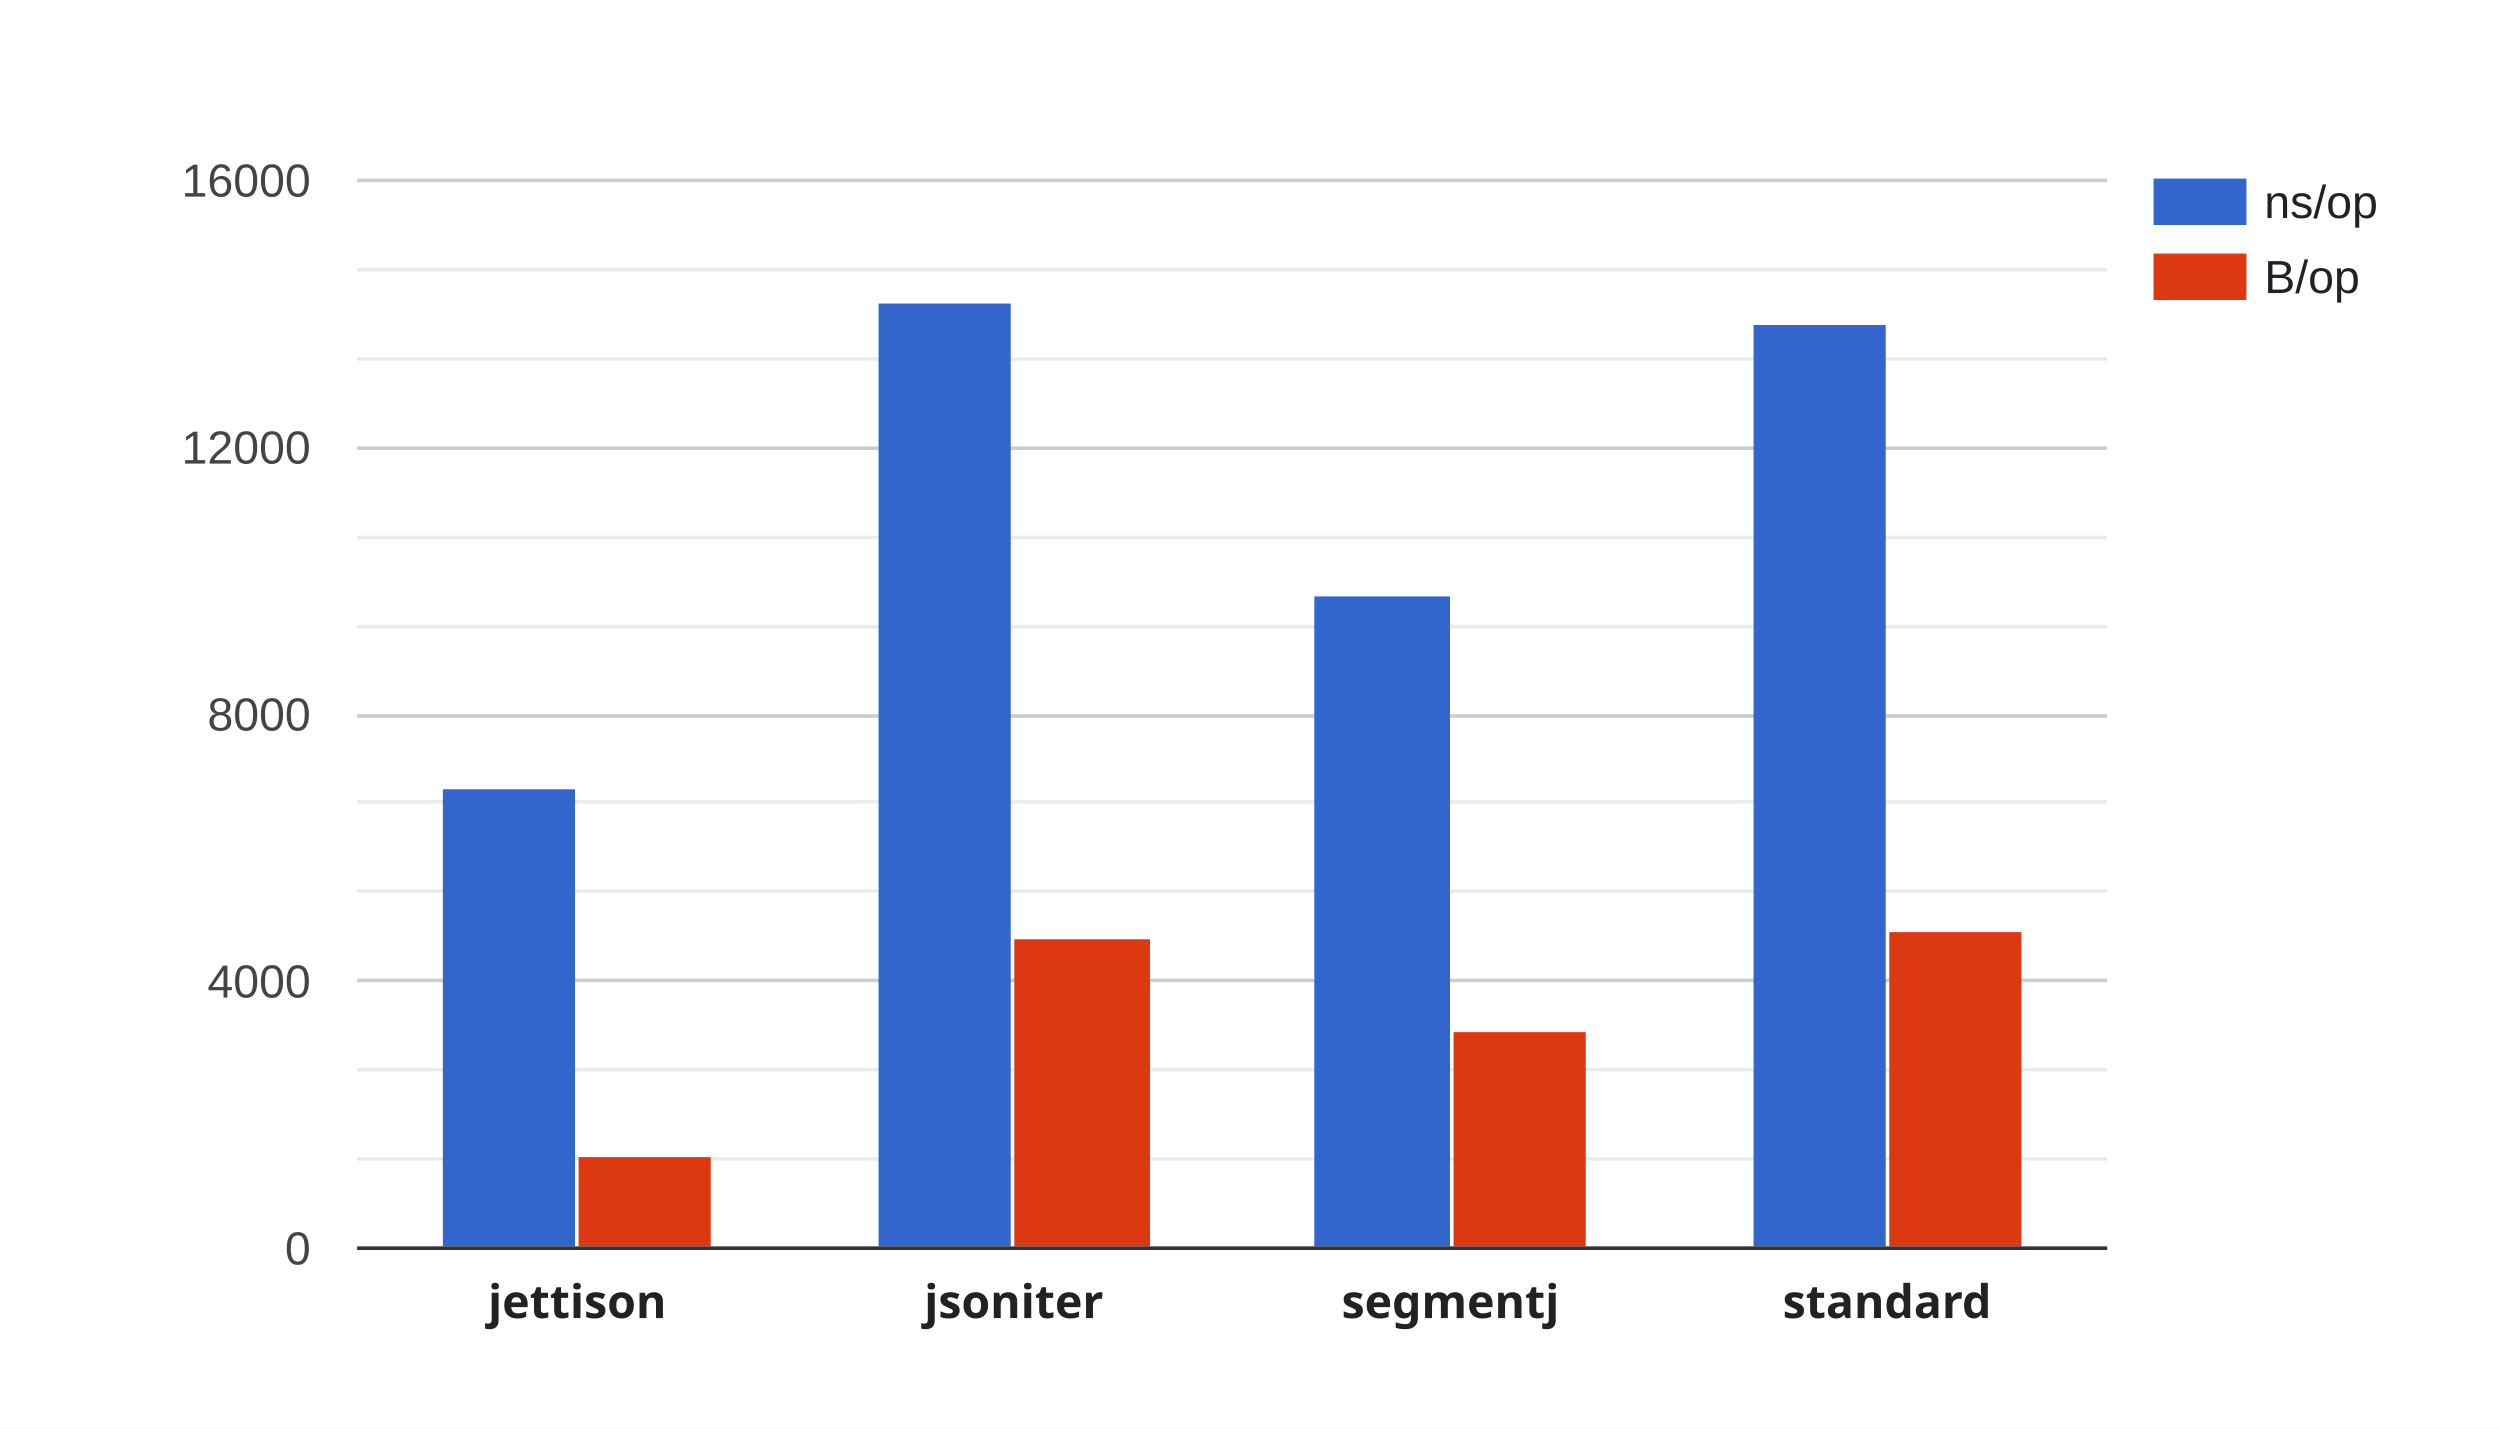
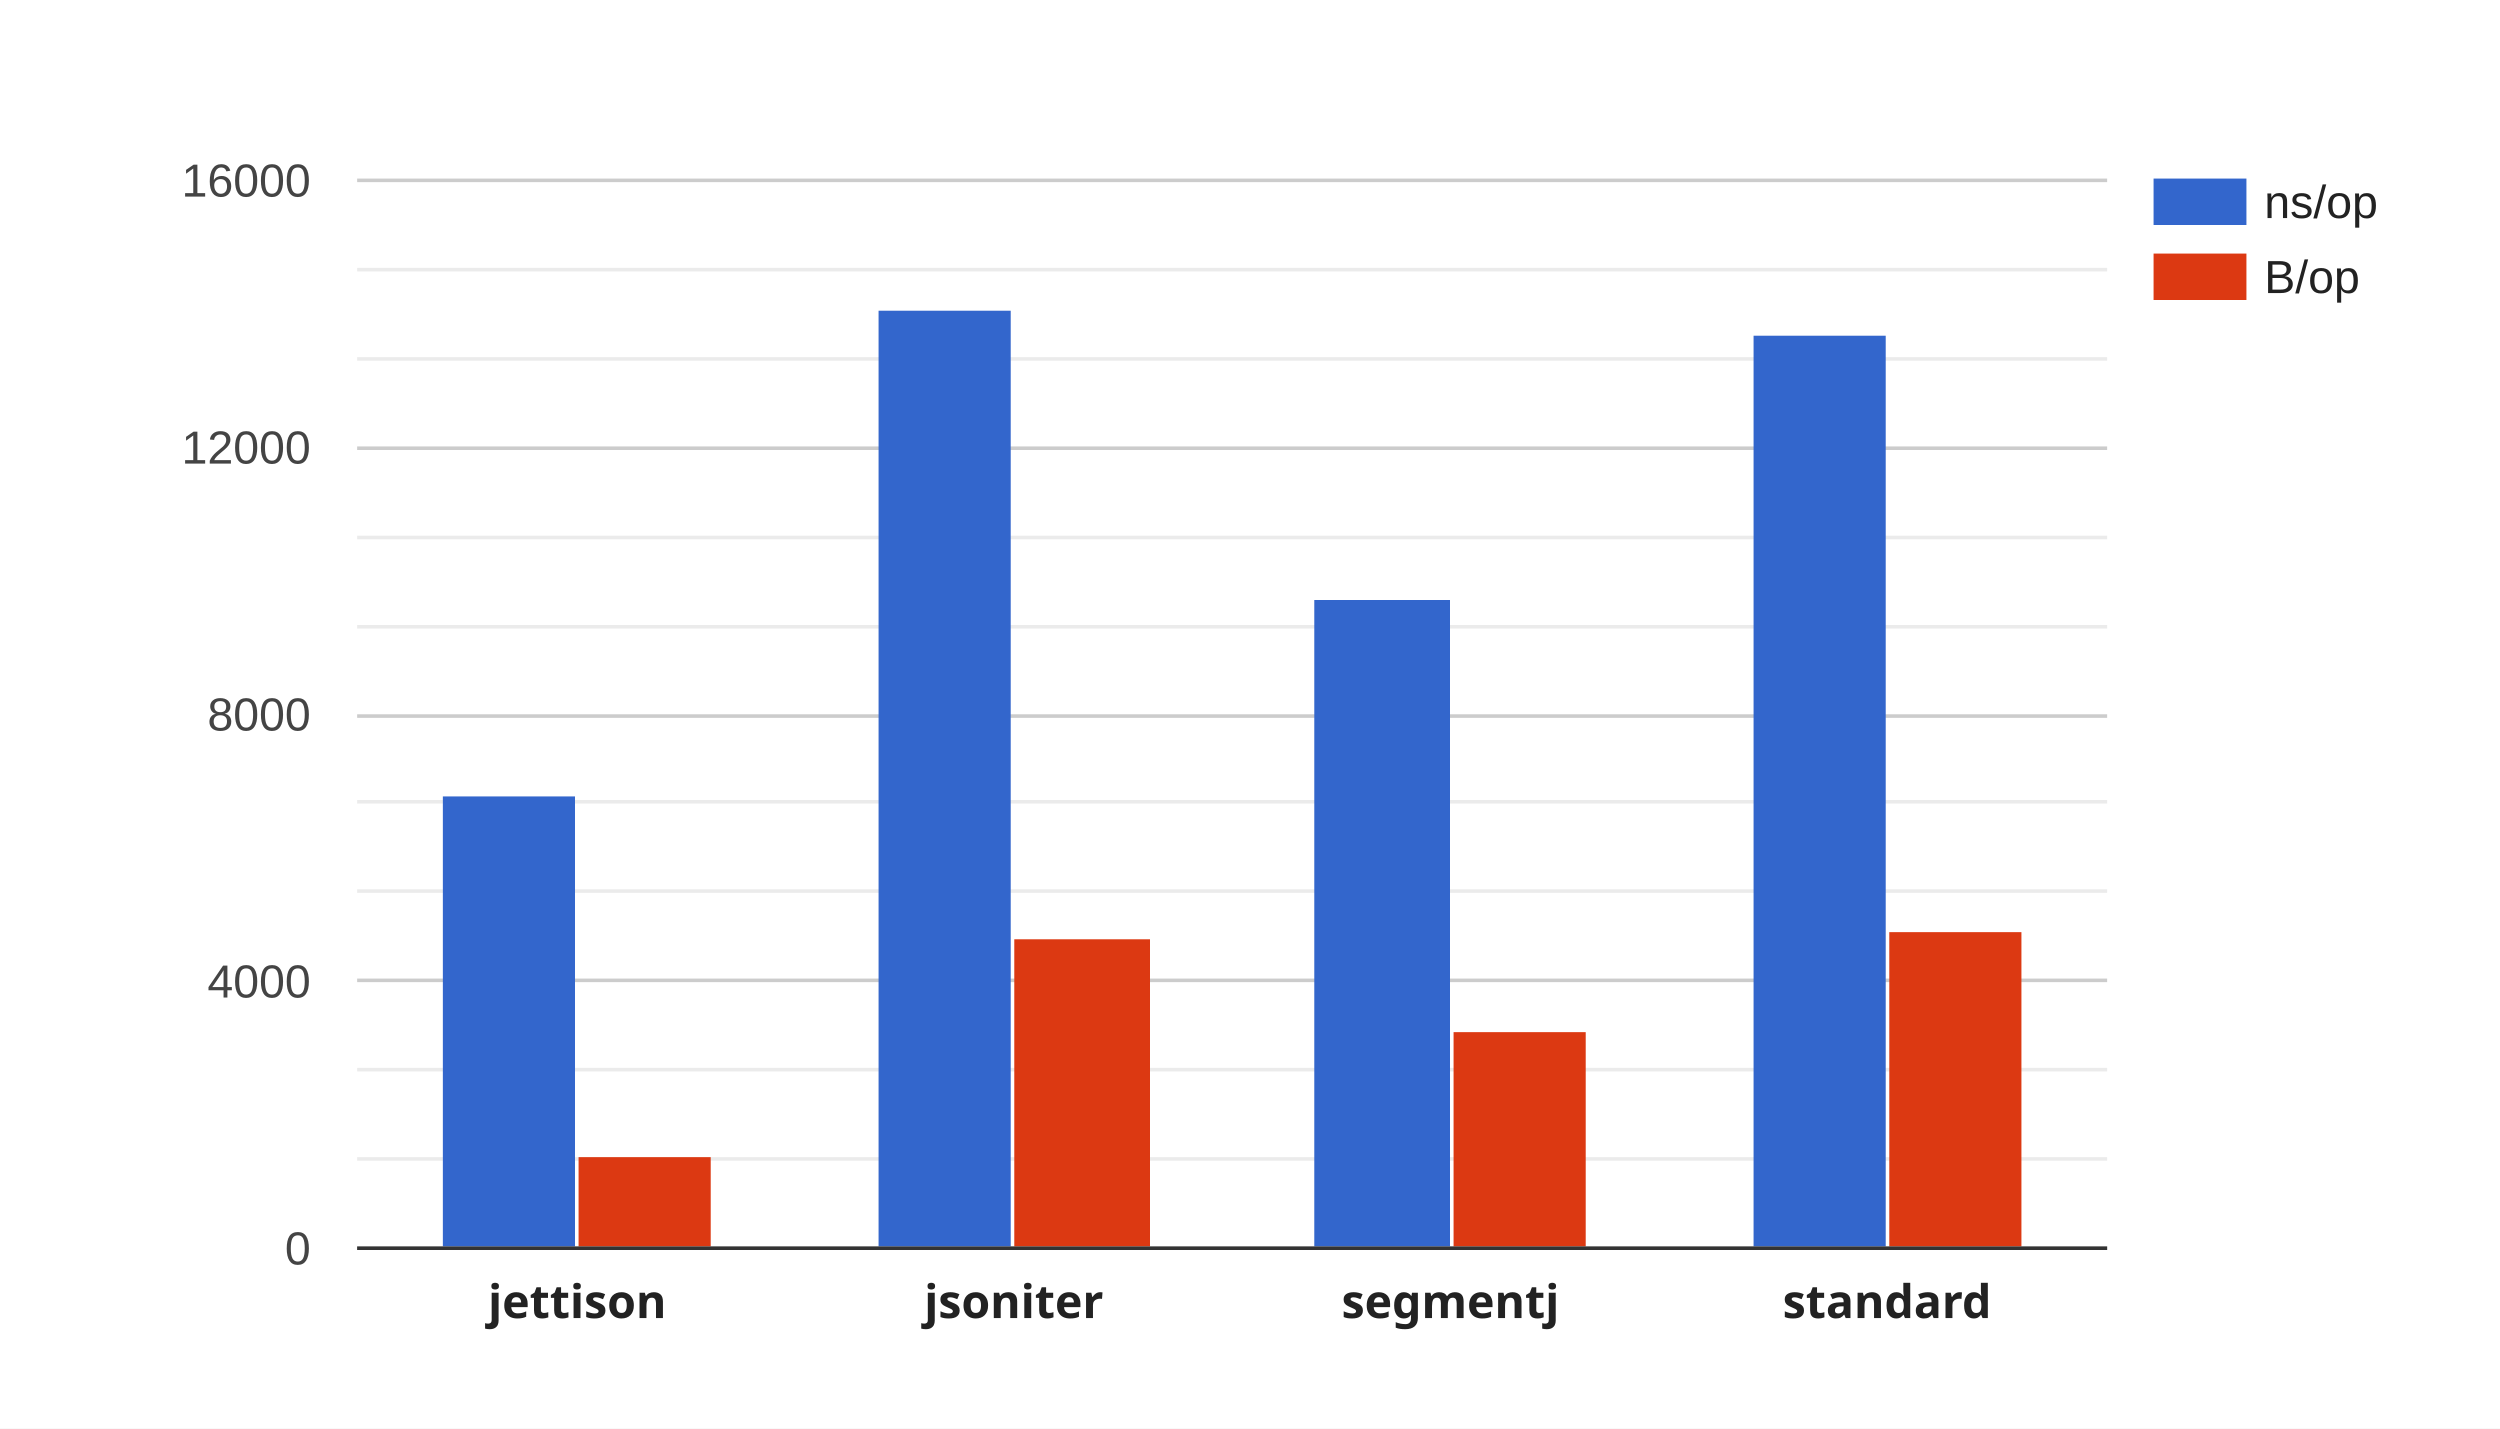
<svg xmlns="http://www.w3.org/2000/svg" width="700" height="400">
  <path fill="#fff" d="M0 0h700v400H0z" />
  <path fill="none" d="M603 50h84v34h-84z" />
  <path fill="none" d="M603 50h84v13h-84z" />
  <text x="634" y="61.05" fill="#222" stroke-width="0" font-family="Arial" font-size="13">ns/op</text>
  <path fill="#36c" d="M603 50h26v13h-26z" />
  <g>
    <path fill="none" d="M603 71h84v13h-84z" />
    <text x="634" y="82.05" fill="#222" stroke-width="0" font-family="Arial" font-size="13">B/op</text>
    <path fill="#dc3912" d="M603 71h26v13h-26z" />
  </g>
  <g>
    <path fill="none" d="M100 50h490v300H100z" />
    <g>
      <path fill="#ccc" d="M100 349h490v1H100zM100 274h490v1H100zM100 200h490v1H100zM100 125h490v1H100zM100 50h490v1H100z" />
      <path fill="#ebebeb" d="M100 324h490v1H100zM100 299h490v1H100zM100 249h490v1H100zM100 224h490v1H100zM100 175h490v1H100zM100 150h490v1H100zM100 100h490v1H100zM100 75h490v1H100z" />
      <g>
-         <path fill="#36c" d="M124 221h37v128h-37zM246 85h37v264h-37zM368 167h38v182h-38zM491 91h37v258h-37z" />
+         <path fill="#36c" d="M124 223h37v126h-37zM246 87h37v262h-37zM368 168h38v181h-38zM491 94h37v255h-37z" />
        <path fill="#dc3912" d="M162 324h37v25h-37zM284 263h38v86h-38zM407 289h37v60h-37zM529 261h37v88h-37z" />
      </g>
      <g>
        <path fill="#333" d="M100 349h490v1H100z" />
      </g>
    </g>
    <text x="161.625" y="369.05" fill="#222" stroke-width="0" font-family="Input" font-size="13" font-weight="bold" text-anchor="middle">jettison</text>
    <text x="283.875" y="369.05" fill="#222" stroke-width="0" font-family="Input" font-size="13" font-weight="bold" text-anchor="middle">jsoniter</text>
    <text x="406.125" y="369.05" fill="#222" stroke-width="0" font-family="Input" font-size="13" font-weight="bold" text-anchor="middle">segmentj</text>
    <text x="528.375" y="369.05" fill="#222" stroke-width="0" font-family="Input" font-size="13" font-weight="bold" text-anchor="middle">standard</text>
    <text x="87" y="354.05" fill="#444" stroke-width="0" font-family="Arial" font-size="13" text-anchor="end">0</text>
    <text x="87" y="279.3" fill="#444" stroke-width="0" font-family="Arial" font-size="13" text-anchor="end">4000</text>
    <text x="87" y="204.55" fill="#444" stroke-width="0" font-family="Arial" font-size="13" text-anchor="end">8000</text>
    <text x="87" y="129.8" fill="#444" stroke-width="0" font-family="Arial" font-size="13" text-anchor="end">12000</text>
    <text x="87" y="55.05" fill="#444" stroke-width="0" font-family="Arial" font-size="13" text-anchor="end">16000</text>
  </g>
</svg>
